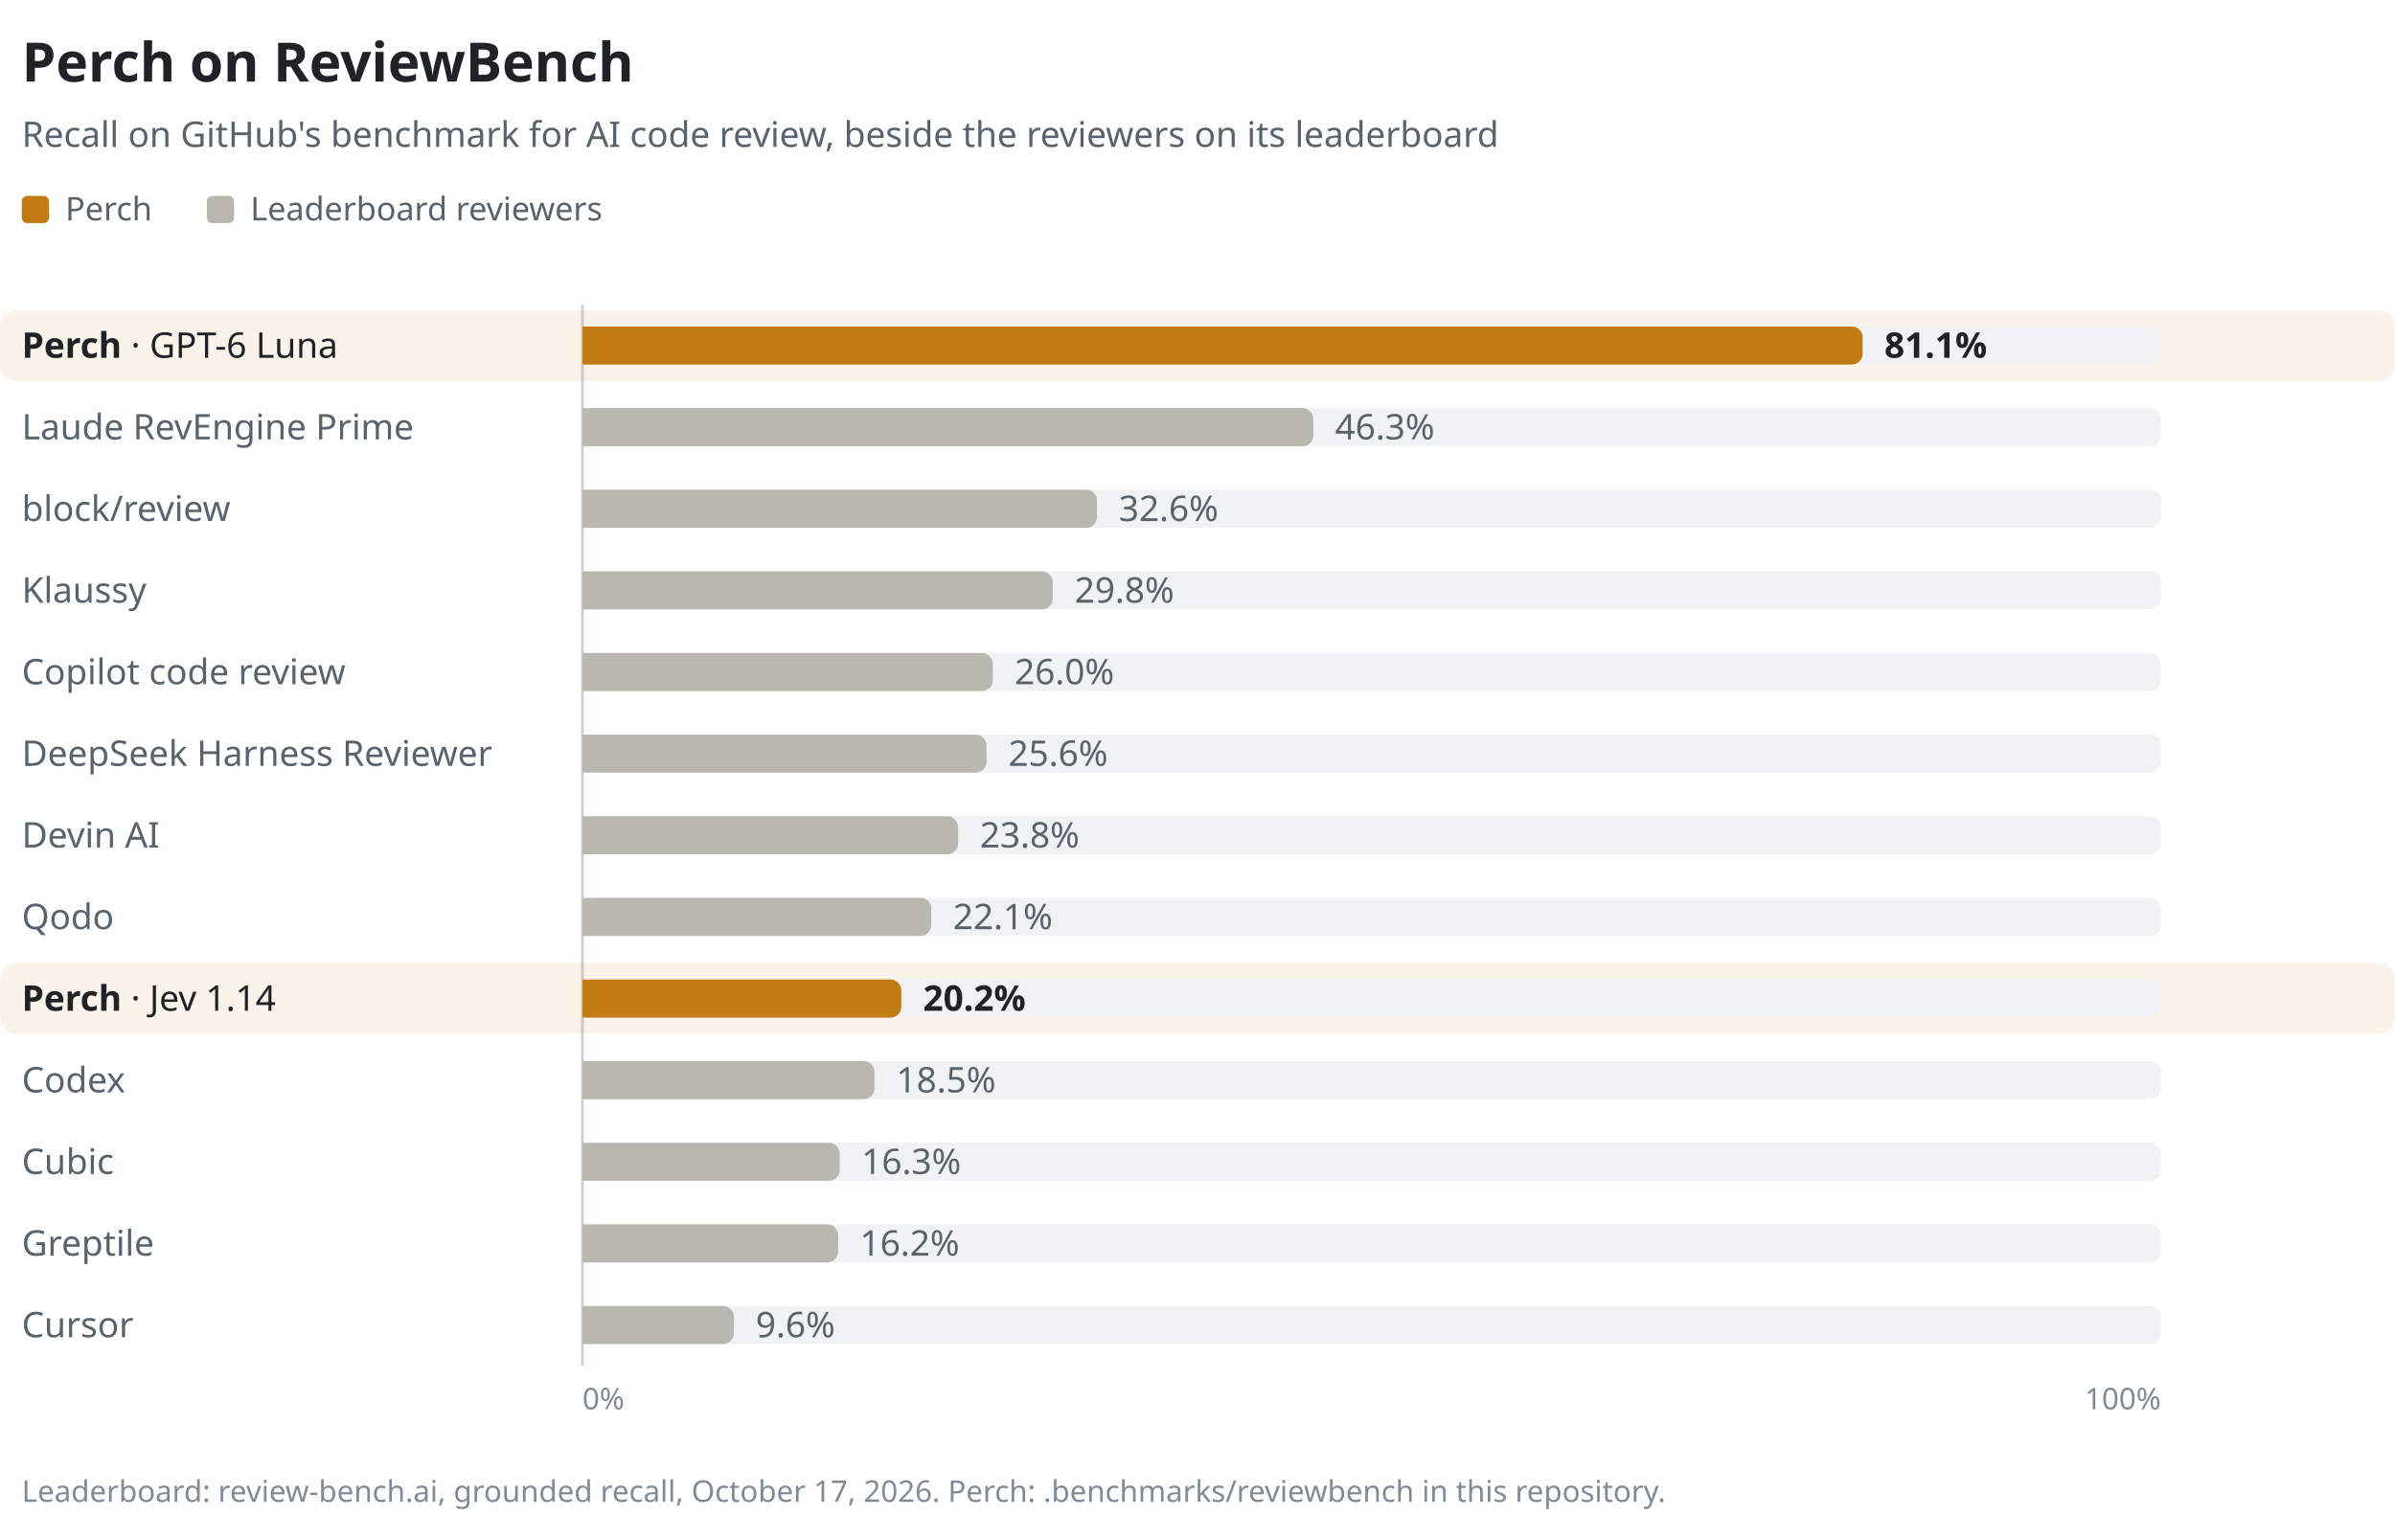
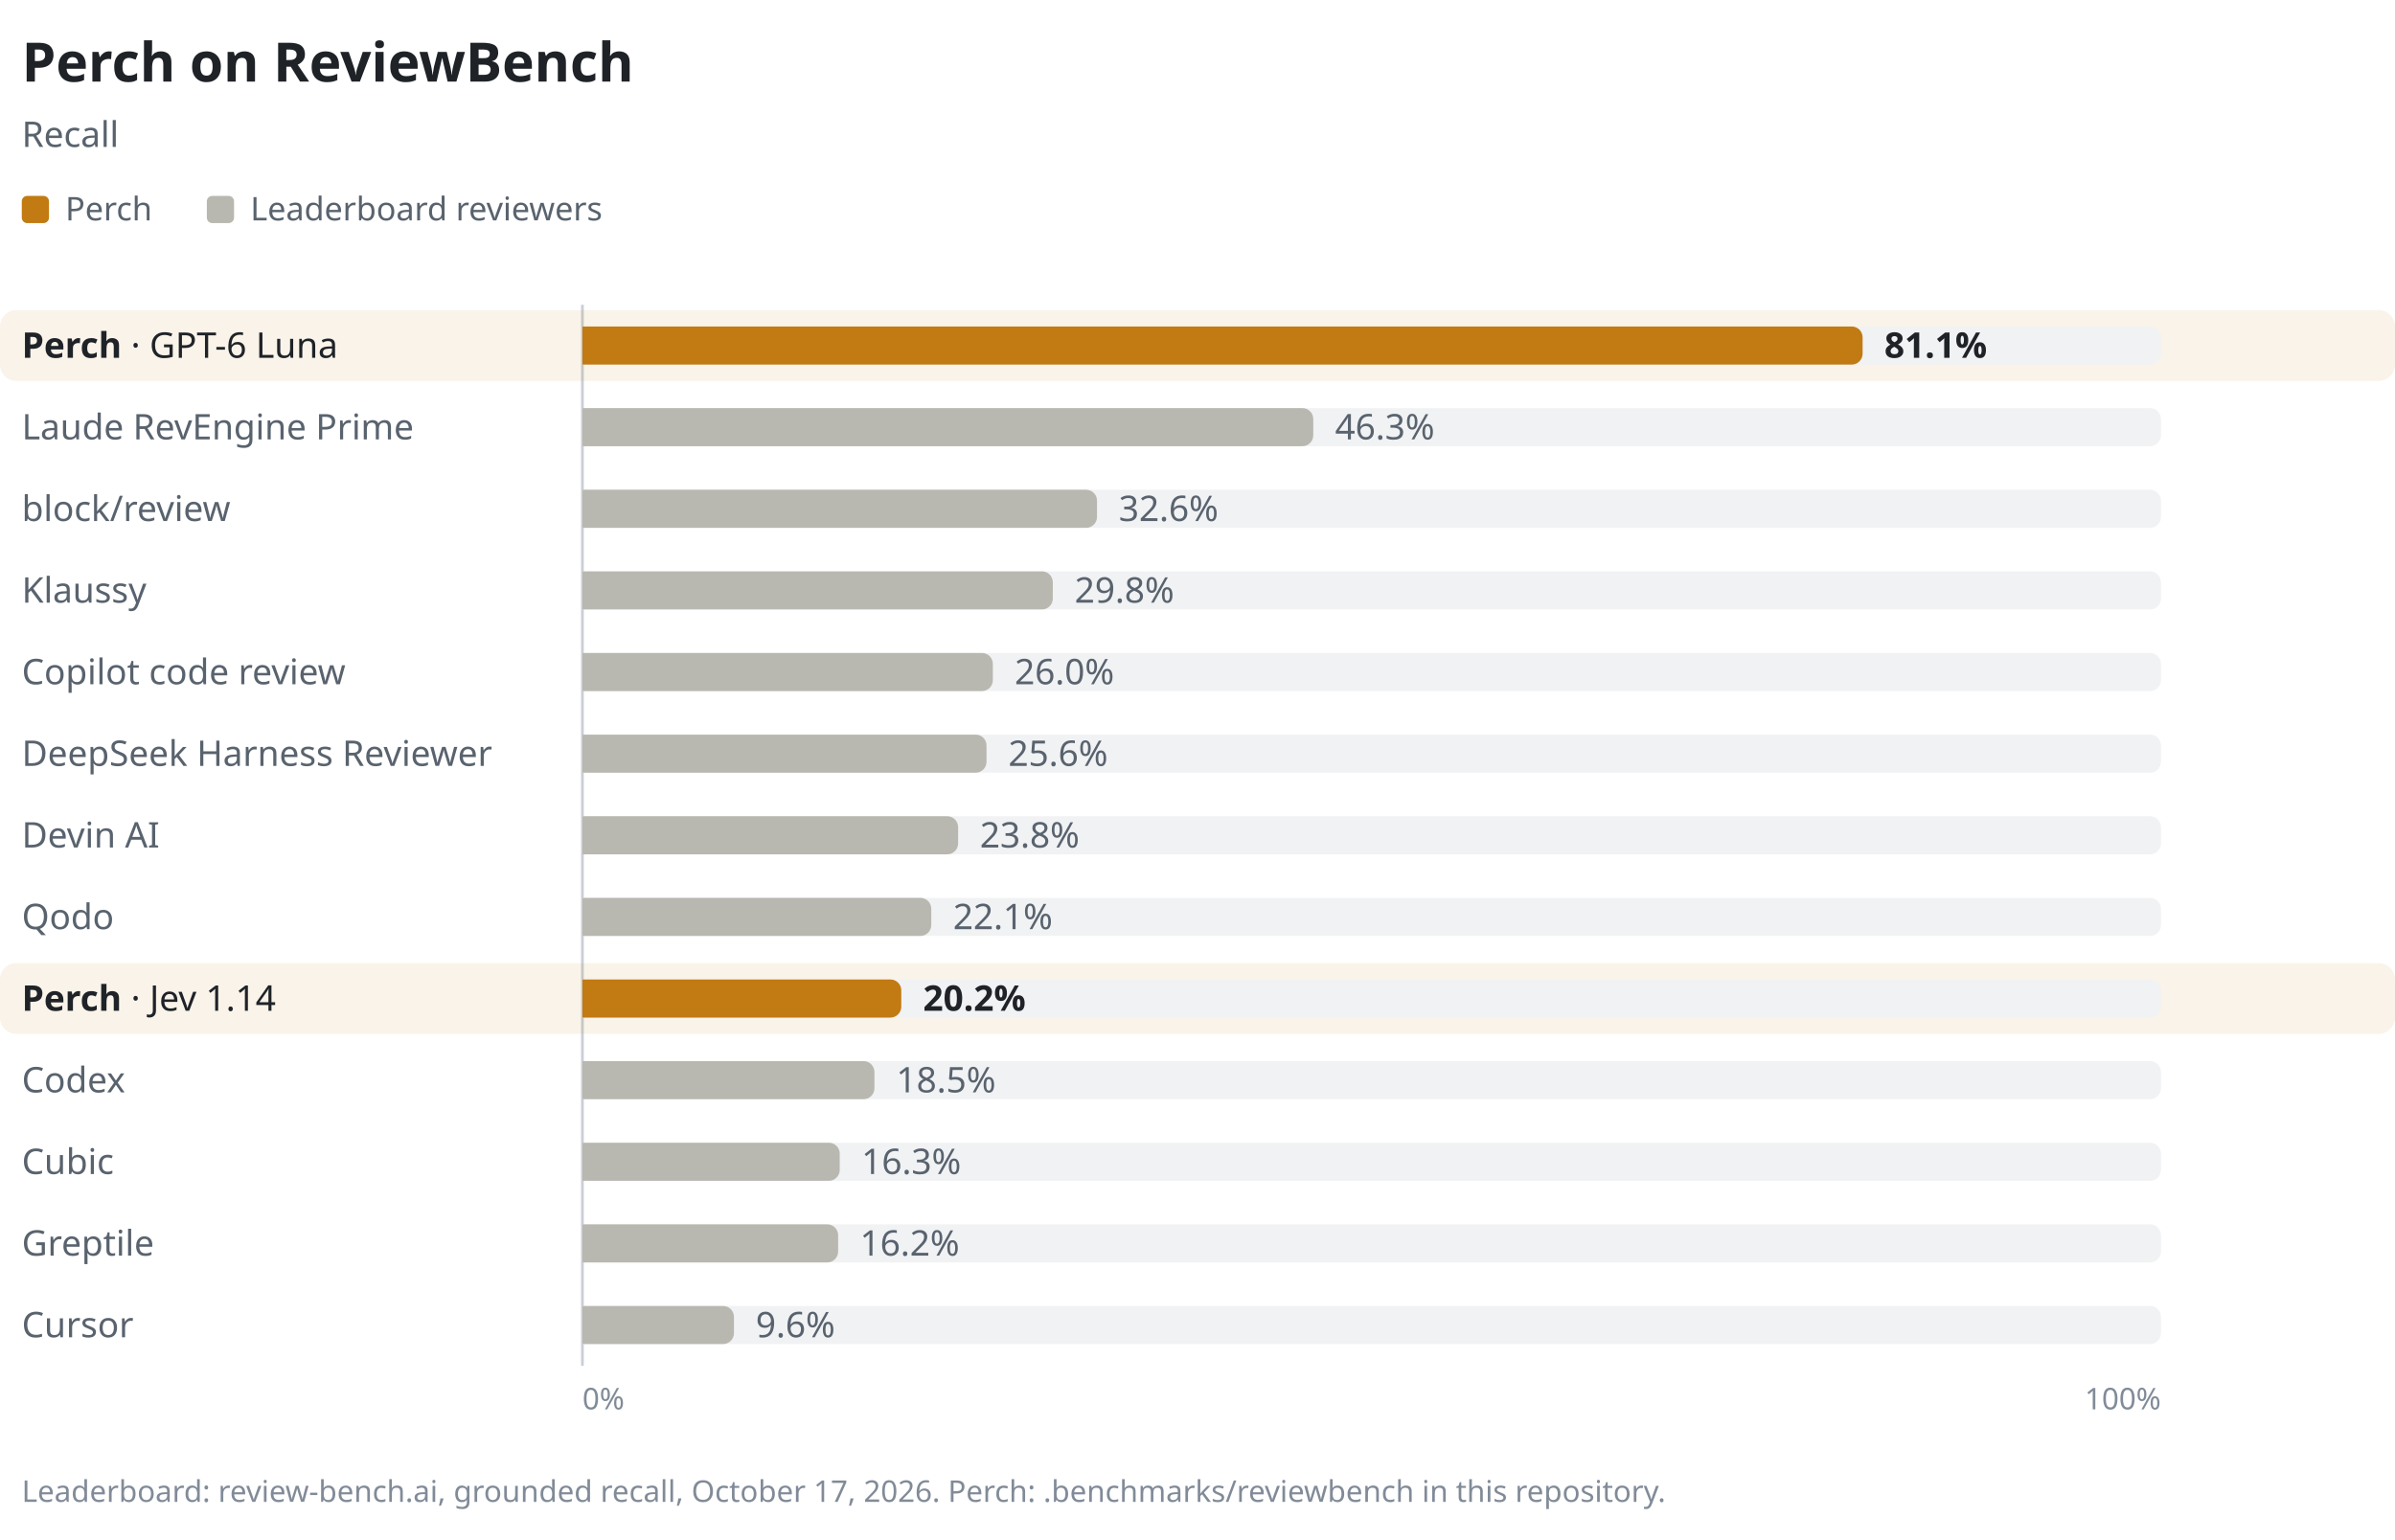
<svg xmlns="http://www.w3.org/2000/svg" width="880" height="566" viewBox="0 0 880 566" role="img" aria-labelledby="title desc">
  <style>text{font-family:-apple-system, BlinkMacSystemFont, 'Segoe UI', 'Noto Sans', Helvetica, Arial, sans-serif}.n{font-variant-numeric:tabular-nums}</style>
  <text x="8" y="30" font-size="20" font-weight="600" fill="#1f2328">Perch on ReviewBench</text>
-   <text x="8" y="54" font-size="13" fill="#59636e">Recall on GitHub's benchmark for AI code review, beside the reviewers on its leaderboard</text>
+   <text x="8" y="54" font-size="13" fill="#59636e">Recall</text>
  <rect x="8" y="72" width="10" height="10" rx="2" fill="#c27a12" />
  <text x="24" y="81" font-size="12" fill="#59636e">Perch</text>
  <rect x="76" y="72" width="10" height="10" rx="2" fill="#b9b8b0" />
  <text x="92" y="81" font-size="12" fill="#59636e">Leaderboard reviewers</text>
  <line x1="214" y1="112" x2="214" y2="502" stroke="#c9cfd6" stroke-width="1" />
  <text class="n" x="214" y="518" font-size="11" fill="#818b98">0%</text>
  <text class="n" x="794" y="518" font-size="11" text-anchor="end" fill="#818b98">100%</text>
  <rect x="0" y="114" width="880" height="26" rx="6" fill="#c27a12" fill-opacity="0.09" />
  <text x="8" y="131.5" font-size="13" fill="#1f2328">
    <tspan font-weight="600">Perch</tspan> · GPT-6 Luna</text>
  <path d="M214,120h576a4,4 0 0 1 4,4v6a4,4 0 0 1 -4,4h-576z" fill="#f1f2f4" />
  <path d="M214,120h466.38a4,4 0 0 1 4,4v6a4,4 0 0 1 -4,4h-466.38z" fill="#c27a12" />
  <text class="n" x="692.38" y="131.5" font-size="13" font-weight="600" fill="#1f2328">81.1%</text>
  <text x="8" y="161.5" font-size="13" fill="#59636e">Laude RevEngine Prime</text>
  <path d="M214,150h576a4,4 0 0 1 4,4v6a4,4 0 0 1 -4,4h-576z" fill="#f1f2f4" />
  <path d="M214,150h264.54a4,4 0 0 1 4,4v6a4,4 0 0 1 -4,4h-264.54z" fill="#b9b8b0" />
  <text class="n" x="490.54" y="161.5" font-size="13" fill="#59636e">46.3%</text>
  <text x="8" y="191.5" font-size="13" fill="#59636e">block/review</text>
  <path d="M214,180h576a4,4 0 0 1 4,4v6a4,4 0 0 1 -4,4h-576z" fill="#f1f2f4" />
  <path d="M214,180h185.08a4,4 0 0 1 4,4v6a4,4 0 0 1 -4,4h-185.08z" fill="#b9b8b0" />
  <text class="n" x="411.08" y="191.5" font-size="13" fill="#59636e">32.6%</text>
  <text x="8" y="221.5" font-size="13" fill="#59636e">Klaussy</text>
  <path d="M214,210h576a4,4 0 0 1 4,4v6a4,4 0 0 1 -4,4h-576z" fill="#f1f2f4" />
  <path d="M214,210h168.84a4,4 0 0 1 4,4v6a4,4 0 0 1 -4,4h-168.84z" fill="#b9b8b0" />
  <text class="n" x="394.84" y="221.5" font-size="13" fill="#59636e">29.8%</text>
  <text x="8" y="251.5" font-size="13" fill="#59636e">Copilot code review</text>
  <path d="M214,240h576a4,4 0 0 1 4,4v6a4,4 0 0 1 -4,4h-576z" fill="#f1f2f4" />
  <path d="M214,240h146.8a4,4 0 0 1 4,4v6a4,4 0 0 1 -4,4h-146.8z" fill="#b9b8b0" />
  <text class="n" x="372.8" y="251.5" font-size="13" fill="#59636e">26.0%</text>
  <text x="8" y="281.5" font-size="13" fill="#59636e">DeepSeek Harness Reviewer</text>
  <path d="M214,270h576a4,4 0 0 1 4,4v6a4,4 0 0 1 -4,4h-576z" fill="#f1f2f4" />
  <path d="M214,270h144.48a4,4 0 0 1 4,4v6a4,4 0 0 1 -4,4h-144.48z" fill="#b9b8b0" />
  <text class="n" x="370.48" y="281.5" font-size="13" fill="#59636e">25.6%</text>
  <text x="8" y="311.5" font-size="13" fill="#59636e">Devin AI</text>
  <path d="M214,300h576a4,4 0 0 1 4,4v6a4,4 0 0 1 -4,4h-576z" fill="#f1f2f4" />
  <path d="M214,300h134.04a4,4 0 0 1 4,4v6a4,4 0 0 1 -4,4h-134.04z" fill="#b9b8b0" />
  <text class="n" x="360.04" y="311.5" font-size="13" fill="#59636e">23.8%</text>
  <text x="8" y="341.5" font-size="13" fill="#59636e">Qodo</text>
  <path d="M214,330h576a4,4 0 0 1 4,4v6a4,4 0 0 1 -4,4h-576z" fill="#f1f2f4" />
  <path d="M214,330h124.18a4,4 0 0 1 4,4v6a4,4 0 0 1 -4,4h-124.18z" fill="#b9b8b0" />
  <text class="n" x="350.18" y="341.5" font-size="13" fill="#59636e">22.1%</text>
  <rect x="0" y="354" width="880" height="26" rx="6" fill="#c27a12" fill-opacity="0.09" />
  <text x="8" y="371.5" font-size="13" fill="#1f2328">
    <tspan font-weight="600">Perch</tspan> · Jev 1.14</text>
  <path d="M214,360h576a4,4 0 0 1 4,4v6a4,4 0 0 1 -4,4h-576z" fill="#f1f2f4" />
  <path d="M214,360h113.16a4,4 0 0 1 4,4v6a4,4 0 0 1 -4,4h-113.16z" fill="#c27a12" />
  <text class="n" x="339.16" y="371.5" font-size="13" font-weight="600" fill="#1f2328">20.2%</text>
  <text x="8" y="401.5" font-size="13" fill="#59636e">Codex</text>
  <path d="M214,390h576a4,4 0 0 1 4,4v6a4,4 0 0 1 -4,4h-576z" fill="#f1f2f4" />
  <path d="M214,390h103.3a4,4 0 0 1 4,4v6a4,4 0 0 1 -4,4h-103.3z" fill="#b9b8b0" />
  <text class="n" x="329.3" y="401.5" font-size="13" fill="#59636e">18.5%</text>
  <text x="8" y="431.5" font-size="13" fill="#59636e">Cubic</text>
  <path d="M214,420h576a4,4 0 0 1 4,4v6a4,4 0 0 1 -4,4h-576z" fill="#f1f2f4" />
  <path d="M214,420h90.54a4,4 0 0 1 4,4v6a4,4 0 0 1 -4,4h-90.54z" fill="#b9b8b0" />
  <text class="n" x="316.54" y="431.5" font-size="13" fill="#59636e">16.3%</text>
  <text x="8" y="461.5" font-size="13" fill="#59636e">Greptile</text>
  <path d="M214,450h576a4,4 0 0 1 4,4v6a4,4 0 0 1 -4,4h-576z" fill="#f1f2f4" />
  <path d="M214,450h89.96a4,4 0 0 1 4,4v6a4,4 0 0 1 -4,4h-89.96z" fill="#b9b8b0" />
  <text class="n" x="315.96" y="461.5" font-size="13" fill="#59636e">16.2%</text>
  <text x="8" y="491.5" font-size="13" fill="#59636e">Cursor</text>
  <path d="M214,480h576a4,4 0 0 1 4,4v6a4,4 0 0 1 -4,4h-576z" fill="#f1f2f4" />
  <path d="M214,480h51.68a4,4 0 0 1 4,4v6a4,4 0 0 1 -4,4h-51.68z" fill="#b9b8b0" />
  <text class="n" x="277.68" y="491.5" font-size="13" fill="#59636e">9.6%</text>
  <text x="8" y="552" font-size="11" fill="#818b98">Leaderboard: review-bench.ai, grounded recall, October 17, 2026. Perch: .benchmarks/reviewbench in this repository.</text>
</svg>
